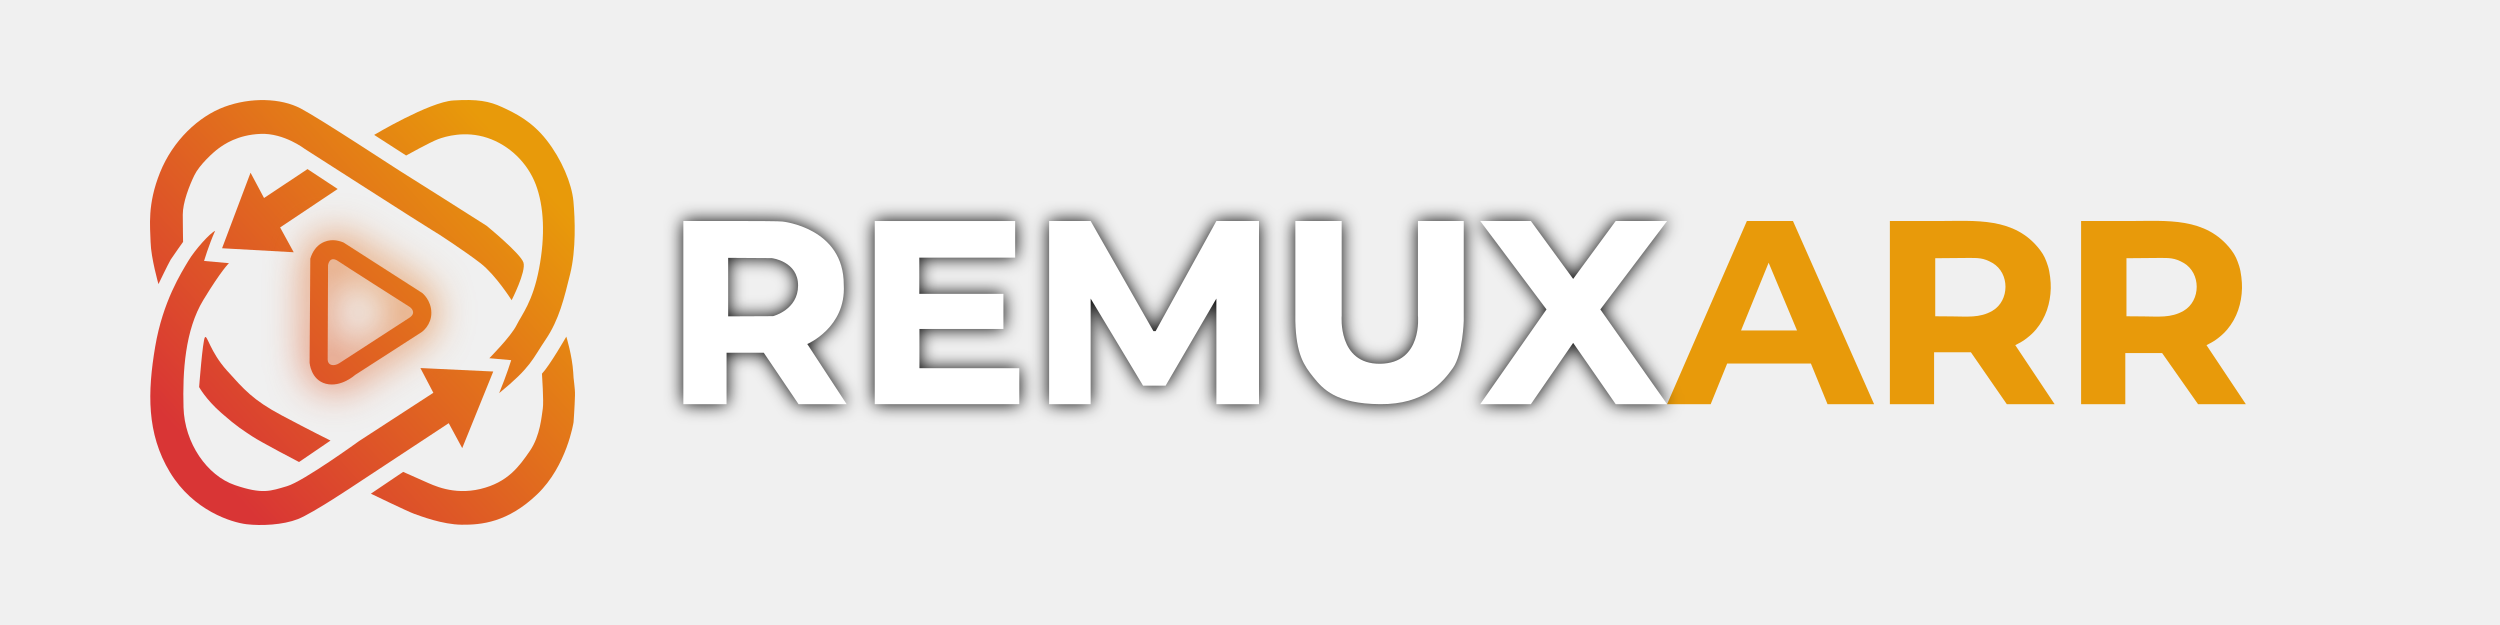
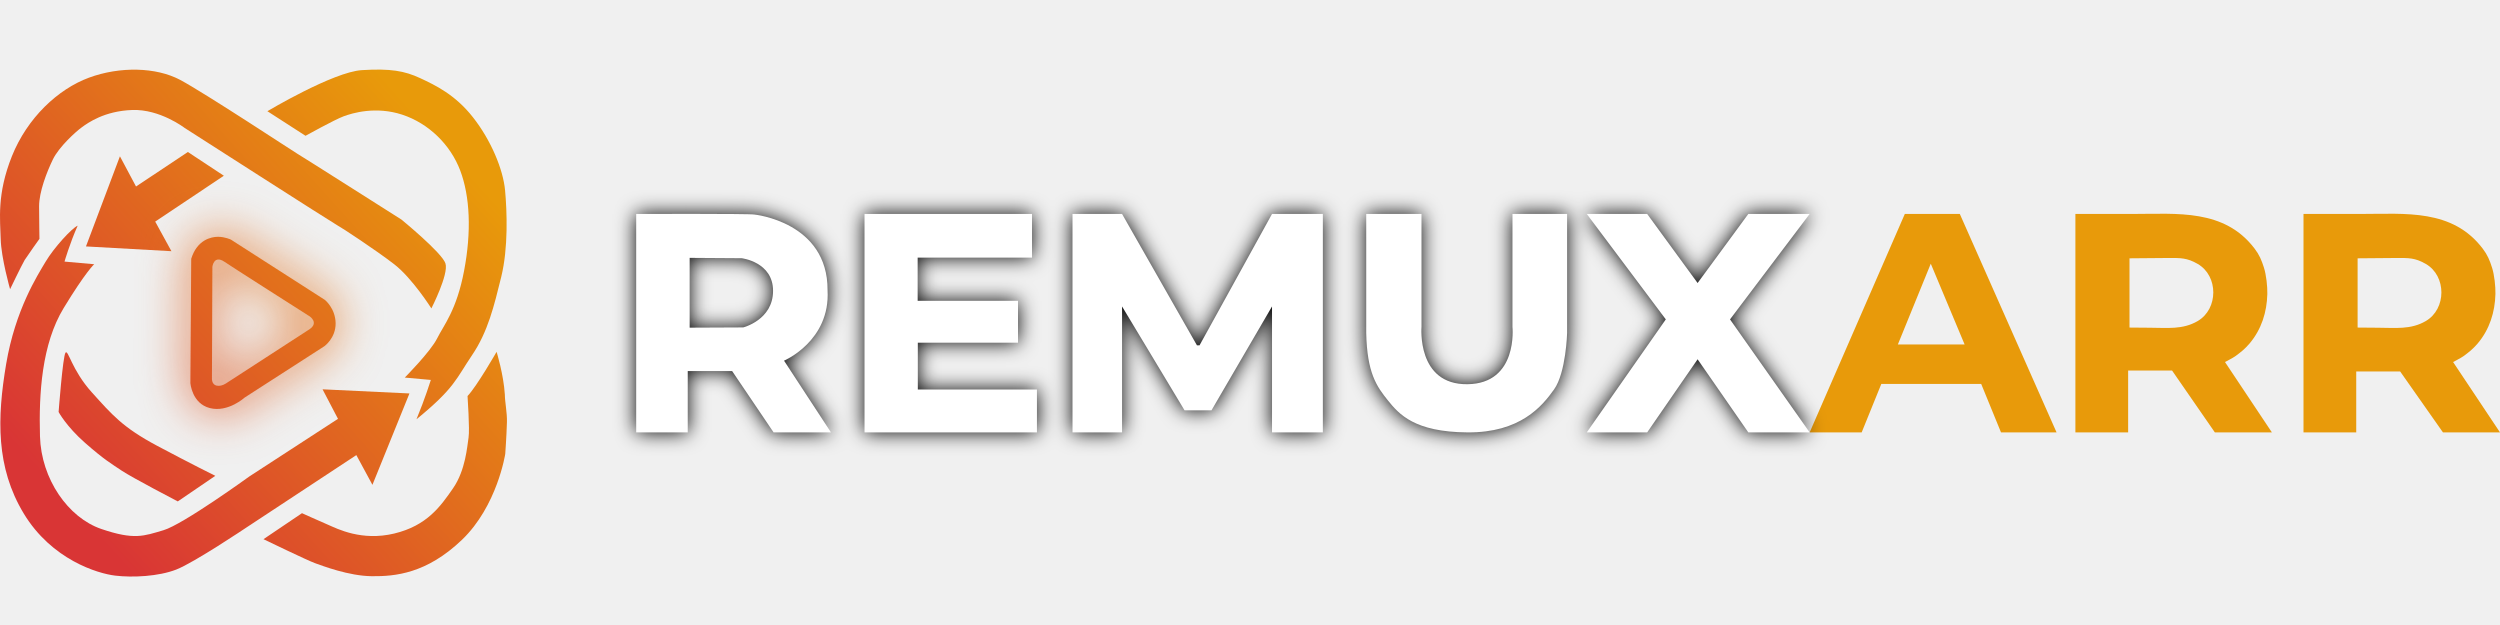
<svg xmlns="http://www.w3.org/2000/svg" xmlns:xlink="http://www.w3.org/1999/xlink" width="600" height="150" viewBox="0 0 158.75 39.687" version="1.1" id="svg1">
  <defs id="defs1">
    <linearGradient id="linearGradient8">
      <stop style="stop-color:#d93535;stop-opacity:1;" offset="0" id="stop8" />
      <stop style="stop-color:#e89a0a;stop-opacity:1;" offset="1" id="stop9" />
    </linearGradient>
    <linearGradient xlink:href="#linearGradient8" id="linearGradient9" x1="57.567" y1="117.544" x2="150.065" y2="30.657" gradientUnits="userSpaceOnUse" />
    <filter style="color-interpolation-filters:sRGB" id="filter4" x="-0.399" y="-0.35" width="1.798" height="1.7">
      <feFlood result="flood" in="SourceGraphic" flood-opacity="1" flood-color="rgb(232,154,10)" id="feFlood3" />
      <feGaussianBlur result="blur" in="SourceGraphic" stdDeviation="6" id="feGaussianBlur3" />
      <feOffset result="offset" in="blur" dx="0" dy="0" id="feOffset3" />
      <feComposite result="comp1" operator="in" in="offset" in2="flood" id="feComposite3" />
      <feComposite result="comp2" operator="over" in="SourceGraphic" in2="comp1" id="feComposite4" />
    </filter>
    <linearGradient xlink:href="#linearGradient8" id="linearGradient23" gradientUnits="userSpaceOnUse" x1="57.567" y1="117.544" x2="150.065" y2="30.657" />
    <linearGradient xlink:href="#linearGradient8" id="linearGradient24" gradientUnits="userSpaceOnUse" x1="57.567" y1="117.544" x2="150.065" y2="30.657" />
    <linearGradient xlink:href="#linearGradient8" id="linearGradient25" gradientUnits="userSpaceOnUse" x1="57.567" y1="117.544" x2="150.065" y2="30.657" />
    <linearGradient xlink:href="#linearGradient8" id="linearGradient26" gradientUnits="userSpaceOnUse" x1="57.567" y1="117.544" x2="150.065" y2="30.657" />
    <linearGradient xlink:href="#linearGradient8" id="linearGradient27" gradientUnits="userSpaceOnUse" x1="57.567" y1="117.544" x2="150.065" y2="30.657" />
    <linearGradient xlink:href="#linearGradient8" id="linearGradient28" gradientUnits="userSpaceOnUse" x1="57.567" y1="117.544" x2="150.065" y2="30.657" />
    <linearGradient xlink:href="#linearGradient8" id="linearGradient29" gradientUnits="userSpaceOnUse" x1="57.567" y1="117.544" x2="150.065" y2="30.657" />
    <linearGradient xlink:href="#linearGradient8" id="linearGradient30" gradientUnits="userSpaceOnUse" x1="57.567" y1="117.544" x2="150.065" y2="30.657" />
    <linearGradient xlink:href="#linearGradient8" id="linearGradient31" gradientUnits="userSpaceOnUse" x1="57.567" y1="117.544" x2="150.065" y2="30.657" />
    <filter style="color-interpolation-filters:sRGB" id="filter35" x="-0.021" y="-0.111" width="1.041" height="1.222">
      <feFlood result="flood" in="SourceGraphic" flood-opacity="1" flood-color="rgb(0,0,0)" id="feFlood34" />
      <feGaussianBlur result="blur" in="SourceGraphic" stdDeviation="10.004" id="feGaussianBlur34" />
      <feOffset result="offset" in="blur" dx="0" dy="0" id="feOffset34" />
      <feComposite result="comp1" operator="in" in="flood" in2="offset" id="feComposite34" />
      <feComposite result="comp2" operator="over" in="SourceGraphic" in2="comp1" id="feComposite35" />
    </filter>
    <filter style="color-interpolation-filters:sRGB" id="filter67" x="-0.021" y="-0.111" width="1.041" height="1.222">
      <feFlood result="flood" in="SourceGraphic" flood-opacity="1" flood-color="rgb(255,255,255)" id="feFlood66" />
      <feGaussianBlur result="blur" in="SourceGraphic" stdDeviation="10.012" id="feGaussianBlur66" />
      <feOffset result="offset" in="blur" dx="0" dy="0" id="feOffset66" />
      <feComposite result="comp1" operator="in" in="flood" in2="offset" id="feComposite66" />
      <feComposite result="comp2" operator="over" in="SourceGraphic" in2="comp1" id="feComposite67" />
    </filter>
    <linearGradient xlink:href="#linearGradient8" id="linearGradient2" gradientUnits="userSpaceOnUse" x1="57.567" y1="117.544" x2="150.065" y2="30.657" />
    <linearGradient xlink:href="#linearGradient8" id="linearGradient3" gradientUnits="userSpaceOnUse" x1="57.567" y1="117.544" x2="150.065" y2="30.657" />
    <linearGradient xlink:href="#linearGradient8" id="linearGradient4" gradientUnits="userSpaceOnUse" x1="57.567" y1="117.544" x2="150.065" y2="30.657" />
    <linearGradient xlink:href="#linearGradient8" id="linearGradient5" gradientUnits="userSpaceOnUse" x1="57.567" y1="117.544" x2="150.065" y2="30.657" />
    <linearGradient xlink:href="#linearGradient8" id="linearGradient6" gradientUnits="userSpaceOnUse" x1="57.567" y1="117.544" x2="150.065" y2="30.657" />
    <linearGradient xlink:href="#linearGradient8" id="linearGradient7" gradientUnits="userSpaceOnUse" x1="57.567" y1="117.544" x2="150.065" y2="30.657" />
    <linearGradient xlink:href="#linearGradient8" id="linearGradient10" gradientUnits="userSpaceOnUse" x1="57.567" y1="117.544" x2="150.065" y2="30.657" />
    <linearGradient xlink:href="#linearGradient8" id="linearGradient11" gradientUnits="userSpaceOnUse" x1="57.567" y1="117.544" x2="150.065" y2="30.657" />
    <linearGradient xlink:href="#linearGradient8" id="linearGradient12" gradientUnits="userSpaceOnUse" x1="57.567" y1="117.544" x2="150.065" y2="30.657" />
    <linearGradient xlink:href="#linearGradient8" id="linearGradient13" gradientUnits="userSpaceOnUse" x1="57.567" y1="117.544" x2="150.065" y2="30.657" />
    <linearGradient xlink:href="#linearGradient8" id="linearGradient14" gradientUnits="userSpaceOnUse" x1="57.567" y1="117.544" x2="150.065" y2="30.657" />
    <linearGradient xlink:href="#linearGradient8" id="linearGradient15" gradientUnits="userSpaceOnUse" x1="57.567" y1="117.544" x2="150.065" y2="30.657" />
    <linearGradient xlink:href="#linearGradient8" id="linearGradient16" gradientUnits="userSpaceOnUse" x1="57.567" y1="117.544" x2="150.065" y2="30.657" />
    <linearGradient xlink:href="#linearGradient8" id="linearGradient17" gradientUnits="userSpaceOnUse" x1="57.567" y1="117.544" x2="150.065" y2="30.657" />
    <linearGradient xlink:href="#linearGradient8" id="linearGradient18" gradientUnits="userSpaceOnUse" x1="57.567" y1="117.544" x2="150.065" y2="30.657" />
    <linearGradient xlink:href="#linearGradient8" id="linearGradient19" gradientUnits="userSpaceOnUse" x1="57.567" y1="117.544" x2="150.065" y2="30.657" />
    <linearGradient xlink:href="#linearGradient8" id="linearGradient20" gradientUnits="userSpaceOnUse" x1="57.567" y1="117.544" x2="150.065" y2="30.657" />
    <linearGradient xlink:href="#linearGradient8" id="linearGradient21" gradientUnits="userSpaceOnUse" x1="57.567" y1="117.544" x2="150.065" y2="30.657" />
    <linearGradient xlink:href="#linearGradient8" id="linearGradient22" gradientUnits="userSpaceOnUse" x1="57.567" y1="117.544" x2="150.065" y2="30.657" />
    <linearGradient xlink:href="#linearGradient8" id="linearGradient32" gradientUnits="userSpaceOnUse" x1="57.567" y1="117.544" x2="150.065" y2="30.657" />
    <linearGradient xlink:href="#linearGradient8" id="linearGradient33" gradientUnits="userSpaceOnUse" x1="57.567" y1="117.544" x2="150.065" y2="30.657" />
    <linearGradient xlink:href="#linearGradient8" id="linearGradient34" gradientUnits="userSpaceOnUse" x1="57.567" y1="117.544" x2="150.065" y2="30.657" />
    <linearGradient xlink:href="#linearGradient8" id="linearGradient35" gradientUnits="userSpaceOnUse" x1="57.567" y1="117.544" x2="150.065" y2="30.657" />
    <linearGradient xlink:href="#linearGradient8" id="linearGradient36" gradientUnits="userSpaceOnUse" x1="57.567" y1="117.544" x2="150.065" y2="30.657" />
    <linearGradient xlink:href="#linearGradient8" id="linearGradient37" gradientUnits="userSpaceOnUse" x1="57.567" y1="117.544" x2="150.065" y2="30.657" />
    <linearGradient xlink:href="#linearGradient8" id="linearGradient38" gradientUnits="userSpaceOnUse" x1="57.567" y1="117.544" x2="150.065" y2="30.657" />
    <linearGradient xlink:href="#linearGradient8" id="linearGradient39" gradientUnits="userSpaceOnUse" x1="57.567" y1="117.544" x2="150.065" y2="30.657" />
    <linearGradient xlink:href="#linearGradient8" id="linearGradient40" gradientUnits="userSpaceOnUse" x1="57.567" y1="117.544" x2="150.065" y2="30.657" />
    <linearGradient xlink:href="#linearGradient8" id="linearGradient41" gradientUnits="userSpaceOnUse" x1="57.567" y1="117.544" x2="150.065" y2="30.657" />
    <linearGradient xlink:href="#linearGradient8" id="linearGradient42" gradientUnits="userSpaceOnUse" x1="57.567" y1="117.544" x2="150.065" y2="30.657" />
    <linearGradient xlink:href="#linearGradient8" id="linearGradient43" gradientUnits="userSpaceOnUse" x1="57.567" y1="117.544" x2="150.065" y2="30.657" />
    <linearGradient xlink:href="#linearGradient8" id="linearGradient44" gradientUnits="userSpaceOnUse" x1="57.567" y1="117.544" x2="150.065" y2="30.657" />
    <linearGradient xlink:href="#linearGradient8" id="linearGradient45" gradientUnits="userSpaceOnUse" x1="57.567" y1="117.544" x2="150.065" y2="30.657" />
    <linearGradient xlink:href="#linearGradient8" id="linearGradient46" gradientUnits="userSpaceOnUse" x1="57.567" y1="117.544" x2="150.065" y2="30.657" />
    <linearGradient xlink:href="#linearGradient8" id="linearGradient47" gradientUnits="userSpaceOnUse" x1="57.567" y1="117.544" x2="150.065" y2="30.657" />
    <linearGradient xlink:href="#linearGradient8" id="linearGradient48" gradientUnits="userSpaceOnUse" x1="57.567" y1="117.544" x2="150.065" y2="30.657" />
    <linearGradient xlink:href="#linearGradient8" id="linearGradient49" gradientUnits="userSpaceOnUse" x1="57.567" y1="117.544" x2="150.065" y2="30.657" />
  </defs>
  <g id="g105" transform="matrix(0.9302012,0,0,0.9302012,-0.1448589,3.40399)" style="display:inline">
    <g id="g88" style="display:inline;fill:url(#linearGradient49);fill-opacity:1;stroke:none;stroke-opacity:1" transform="matrix(1.075036,0,0,1.075036,0.1557285,-3.659413)">
      <rect style="display:inline;fill:#ffffff;fill-opacity:0;stroke-width:0.265" id="rect87" width="158.75" height="39.688" x="-4.6209392e-09" y="4.1261234e-08" />
    </g>
-     <g id="g95" transform="matrix(0.2302525,0,0,0.2396534,0.9544743,-0.2314943)" style="display:inline;fill:url(#linearGradient30);fill-opacity:1;stroke:none;stroke-opacity:1">
+     <g id="g95" transform="matrix(0.2746551,0,0,0.2858689,-11.10587,-2.963329)" style="display:inline;fill:url(#linearGradient30);fill-opacity:1;stroke:none;stroke-opacity:1">
      <path id="path89" fill="none" stroke="#000000" stroke-width="1" d="m 116.06,120.11 c 0,0 -9.57,6.21 -9.57,6.21 0,0 11.05,5.14 12.85,5.74 1.8,0.61 8.35,3.05 14.09,3.1 5.74,0.05 13.57,-0.59 22.37,-8.67 8.8,-8.09 10.78,-20.53 10.78,-20.53 0,0 0.32,-4.19 0.42,-7.59 0.07,-2.25 -0.51,-4.81 -0.52,-6.58 -0.31,-4.81 -2.05,-10.21 -2.05,-10.21 0,0 -4.88,8.18 -7.22,10.56 -0.01,0.07 0.58,7.96 0.25,9.93 -0.34,1.96 -0.7,7.71 -3.85,12.09 -3.15,4.39 -6.52,8.94 -14.62,10.81 -8.11,1.87 -14.13,-1.13 -16.51,-2.12 -2.39,-0.99 -6.42,-2.74 -6.42,-2.74 z" style="fill:url(#linearGradient23);fill-opacity:1;stroke:none;stroke-opacity:1">
        </path>
      <path id="path90" fill="none" stroke="#000000" stroke-width="1" d="m 43.51,66.62 c 0,0 -2.21,-7.43 -2.33,-11.95 -0.12,-4.53 -1.02,-10.69 2.79,-19.82 3.81,-9.13 11.44,-16.01 19.15,-18.74 7.72,-2.73 16.67,-2.51 22.6,0.5 5.94,3.01 29.08,17.66 29.18,17.66 0.1,0 25.87,15.72 25.87,15.72 0,0 10.09,7.92 10.95,10.48 0.86,2.56 -3.5,10.74 -3.5,10.74 0,0 -4.73,-7.19 -9.22,-10.53 -4.49,-3.34 -13.22,-8.86 -14.22,-9.35 C 123.79,50.84 86.87,28.1 86.87,28.1 c 0,0 -6.12,-4.52 -13.03,-4.27 -6.9,0.25 -10.96,3.05 -12.5,4.13 -1.55,1.07 -5.7,4.71 -7.19,7.67 -1.49,2.96 -3.45,7.75 -3.43,11.24 0.01,3.49 0.09,7.73 0.09,7.73 0,0 -2.84,3.81 -3.68,5.06 -0.83,1.39 -3.62,6.96 -3.62,6.96 z" style="fill:url(#linearGradient24);fill-opacity:1;stroke:none;stroke-opacity:1">
        </path>
      <path id="path91" fill="none" stroke="#000000" stroke-width="1" d="m 62.37,56.41 c 0,0 8.44,-21.52 8.44,-21.52 0,0 4,7.21 4,7.21 0,0 12.89,-8.24 12.89,-8.24 0,0 8.94,5.67 8.94,5.67 0,0 -17.06,10.95 -17.06,10.95 0,0 4.03,7.07 4.03,7.07 z" style="fill:url(#linearGradient25);fill-opacity:1;stroke:none;stroke-opacity:1">
        </path>
      <path id="path92" fill="none" stroke="#000000" stroke-width="1" d="m 107.46,24.12 c 0,0 16.38,-9.39 23.49,-9.81 7.1,-0.42 10.61,0.18 14.45,1.9 3.85,1.72 8.76,3.97 13.18,9.39 4.43,5.42 7.47,12.36 7.96,17.43 0.48,5.07 0.81,13.76 -0.96,20.67 -1.78,6.91 -3.28,13.05 -7.25,18.68 -3.97,5.63 -4.27,7.83 -13.81,15.3 2.14,-4.96 3.57,-9.39 3.57,-9.39 0,0 -6.48,-0.56 -6.48,-0.56 0,0 6.42,-6.21 8.06,-9.39 1.64,-3.17 4.8,-6.64 6.67,-16.06 1.88,-9.42 1.48,-17.84 -0.96,-24.02 -2.44,-6.18 -7.84,-11.23 -14.39,-13.31 -6.55,-2.07 -12.36,-0.41 -14.61,0.4 -2.26,0.81 -9.44,4.64 -9.44,4.64 z" style="fill:url(#linearGradient26);fill-opacity:1;stroke:none;stroke-opacity:1">
        </path>
      <path id="path93" fill="none" stroke="#000000" stroke-width="1" d="m 55.57,95.95 c 0,0 1.04,-13.25 1.71,-14.16 0.67,-0.9 1.53,4.13 6.54,9.46 5.01,5.33 7.64,8.37 16.26,12.78 8.62,4.4 14.44,7.16 14.44,7.16 0,0 -9.33,6.11 -9.33,6.11 0,0 -11.34,-5.67 -13.93,-7.34 -2.59,-1.67 -4.39,-2.65 -9.09,-6.62 -4.69,-3.96 -6.6,-7.39 -6.6,-7.39 z" style="fill:url(#linearGradient27);fill-opacity:1;stroke:none;stroke-opacity:1">
        </path>
      <path id="path94" fill="none" stroke="#000000" stroke-width="1" d="m 142.77,91.52 c 0,0 -21.6,-0.99 -21.6,-0.99 0,0 3.84,7.05 3.84,7.05 0,0 -22.02,13.75 -22.02,13.75 0,0 -16.49,11.48 -21.36,12.85 -4.87,1.37 -7.21,2.4 -15.45,-0.3 -8.23,-2.7 -14.94,-11.92 -15.24,-22.13 -0.3,-10.2 0.44,-22.02 5.89,-30.63 5.45,-8.61 7.58,-10.46 7.58,-10.46 0,0 -7.37,-0.63 -7.37,-0.63 0,0 1.3,-4.33 3.27,-8.58 -1.49,0.62 -5.94,5.32 -7.96,8.59 -2.02,3.27 -7.53,11.47 -9.81,24.41 -2.27,12.94 -2.58,24.71 4.37,35.75 6.95,11.03 18.38,14.32 22.71,14.82 4.34,0.5 10.77,0.21 15.2,-1.45 4.44,-1.66 17.35,-9.99 17.35,-9.99 0,0 27.4,-17.34 27.4,-17.34 0,0 4,7.1 4,7.1 z" style="fill:url(#linearGradient28);fill-opacity:1;stroke:none;stroke-opacity:1">
        </path>
      <path id="path95" fill="none" stroke="#000000" stroke-width="1" d="m 93.68,88.11 c 0,0 0.11,-26.84 0.11,-26.84 0,0 0.34,-2.9 2.98,-1.21 0.06,0.13 21.25,13.08 21.25,13.08 0,0 2.29,1.51 -0.11,3.06 0,0.01 -20.85,12.99 -20.85,12.99 -1.42,0.83 -3.28,0.78 -3.38,-1.08 z M 88.53,59.37 c 0,0 -0.21,29.63 -0.21,29.63 0,0 0.34,4.9 4.84,6.01 4.5,1.12 8.68,-2.53 8.68,-2.53 0,0 19.78,-12.24 19.78,-12.24 0,0 2.85,-1.94 2.8,-5.5 -0.06,-3.57 -2.67,-5.56 -2.67,-5.56 0,0 -23.36,-14.4 -23.36,-14.4 0,0 -1.45,-0.66 -3.18,-0.67 -1.72,-0.01 -5.24,0.73 -6.68,5.26 z" style="fill:url(#linearGradient29);fill-opacity:1;stroke:none;stroke-opacity:1;filter:url(#filter4)">
        </path>
    </g>
-     <g id="g104" style="display:inline" transform="matrix(0.9754574,0,0,0.9761066,0.3547053,-2.574138)">
+     <g id="g104" style="display:inline" transform="matrix(1.163568,0,0,1.164342,-11.82131,-5.757735)">
      <g id="g98" style="display:inline;stroke:none;stroke-opacity:1" transform="matrix(0.05921393,0,0,0.05921394,-11.05603,-69.12575)">
        <path id="path96" fill="none" stroke="#000000" stroke-width="1" d="M 2642.83,1409.651 H 2700 c 43.83,0 90.33,-5.123 120.32,34.247 4.86,6.38 6.92,11.47 9.34,19 2.27,7.09 3.5,18.54 3.33,26 -0.44,18.08 -5.84,35.07 -17.58,49 -4.42,5.24 -8.87,8.83 -14.41,12.8 -2.08,1.49 -9.96,5.58 -9.96,5.58 l 46.48,69.68 h -56.51 l -42.42,-60.35 h -43.51 v 60.35 h -52.25 z m 53.61,43.937 v 68.56 c 0,0 10.28,0.14 19.94,0.16 17.29,0.03 32.63,2.15 47.62,-6.61 20.58,-12.02 20.66,-44.62 0,-56.57 -10.71,-6.19 -17.2,-5.87 -28.9,-5.87 z" style="fill:#e89a0a;fill-opacity:1;stroke:none;stroke-opacity:1">
          </path>
        <path id="path97" fill="none" stroke="#000000" stroke-width="1" d="M 2416.83,1409.651 H 2474 c 43.83,0 90.33,-5.123 120.32,34.247 4.86,6.38 6.92,11.47 9.34,19 2.27,7.09 3.5,18.54 3.33,26 -0.44,18.08 -5.84,35.07 -17.58,49 -4.42,5.24 -8.87,8.83 -14.41,12.8 -2.08,1.49 -9.96,5.58 -9.96,5.58 l 46.48,69.68 h -56.51 l -42.42,-61.28 h -43.51 v 61.28 h -52.25 z m 53.61,43.937 v 68.56 c 0,0 10.28,0.14 19.94,0.16 17.29,0.03 32.63,2.15 47.62,-6.61 20.58,-12.02 20.66,-44.62 0,-56.57 -10.71,-6.19 -17.2,-5.87 -28.9,-5.87 z" style="fill:#e89a0a;fill-opacity:1;stroke:none;stroke-opacity:1">
          </path>
        <path id="path98" fill="none" stroke="#000000" stroke-width="1" d="m 2398.17,1625.958 -95.87,-216.307 h -54.47 l -94.29,216.307 h 51.52 l 19.48,-47.99 h 98.95 l 19.64,47.99 z m -157.24,-87.07 32.61,-79.98 33.53,79.98 z" style="fill:#e89a0a;fill-opacity:1;stroke:none;stroke-opacity:1">
          </path>
      </g>
      <g id="g103" style="display:inline;stroke:none;stroke-opacity:1;filter:url(#filter35)" transform="matrix(0.05921393,0,0,0.05921394,-11.05603,-69.12575)">
        <path id="path99" fill="none" stroke="#000000" stroke-width="1" d="m 1932.69,1409.651 h 59.86 l 49.97,68.387 50.24,-68.387 h 60.78 l -78.91,104.407 78.91,111.9 h -60.78 l -50.24,-72.4 -49.97,72.4 h -59.86 l 78.31,-111.9 z" style="fill:#ffffff;fill-opacity:1;stroke:none;stroke-opacity:1">
          </path>
        <path id="path100" fill="none" stroke="#000000" stroke-width="1" d="m 1714.18,1527.508 v -117.857 h 54.78 v 111.817 c 0,0 -5.01,57.35 45.48,56.77 50.48,-0.58 44.64,-56.77 44.64,-56.77 v -111.817 h 54.14 v 117.857 c 0,0 -1.04,39.14 -12.88,55.85 -11.85,16.71 -33.49,42.99 -85.9,42.6 -52.4,-0.39 -67.7,-17.91 -78.79,-31.68 -11.09,-13.78 -20.62,-27.01 -21.47,-66.77 z" style="fill:#ffffff;fill-opacity:1;stroke:none;stroke-opacity:1">
          </path>
        <path id="path101" fill="none" stroke="#000000" stroke-width="1" d="m 1472.27,1625.958 h -49.11 v -216.307 h 49.11 l 74.2,130.087 h 2.57 l 71.81,-130.087 h 50.37 v 216.307 h -50.37 v -124.71 l -59.97,102.84 h -26.71 l -61.9,-102.84 z" style="fill:#ffffff;fill-opacity:1;stroke:none;stroke-opacity:1">
          </path>
        <path id="path102" fill="none" stroke="#000000" stroke-width="1" d="m 1387.93,1625.958 h -170.835 v -216.307 h 165.955 v 43.247 h -113.3 v 42.76 h 99.43 v 41.47 h -99.27 v 46.35 H 1387.93 Z" style="fill:#ffffff;fill-opacity:1;stroke:none;stroke-opacity:1">
          </path>
        <path id="path103" fill="none" stroke="#000000" stroke-width="1" d="m 1137.36,1554.928 46.51,71.03 h -56.85 l -41.08,-60.72 h -43.98 v 60.72 h -51.09 v -216.307 c 0,0 113.47,-0.363 117.15,0.597 0,0 72.76,7.22 72.47,74.84 2.88,50.41 -43.13,69.84 -43.13,69.84 z m -40.45,-32.93 c 0,0 29.53,-7.38 29.57,-36.13 0.04,-28.75 -31.1,-32.38 -31.1,-32.38 l -51.53,-0.35 v 69.11 z" style="fill:#ffffff;fill-opacity:1;stroke:none;stroke-opacity:1">
          </path>
      </g>
    </g>
  </g>
</svg>
